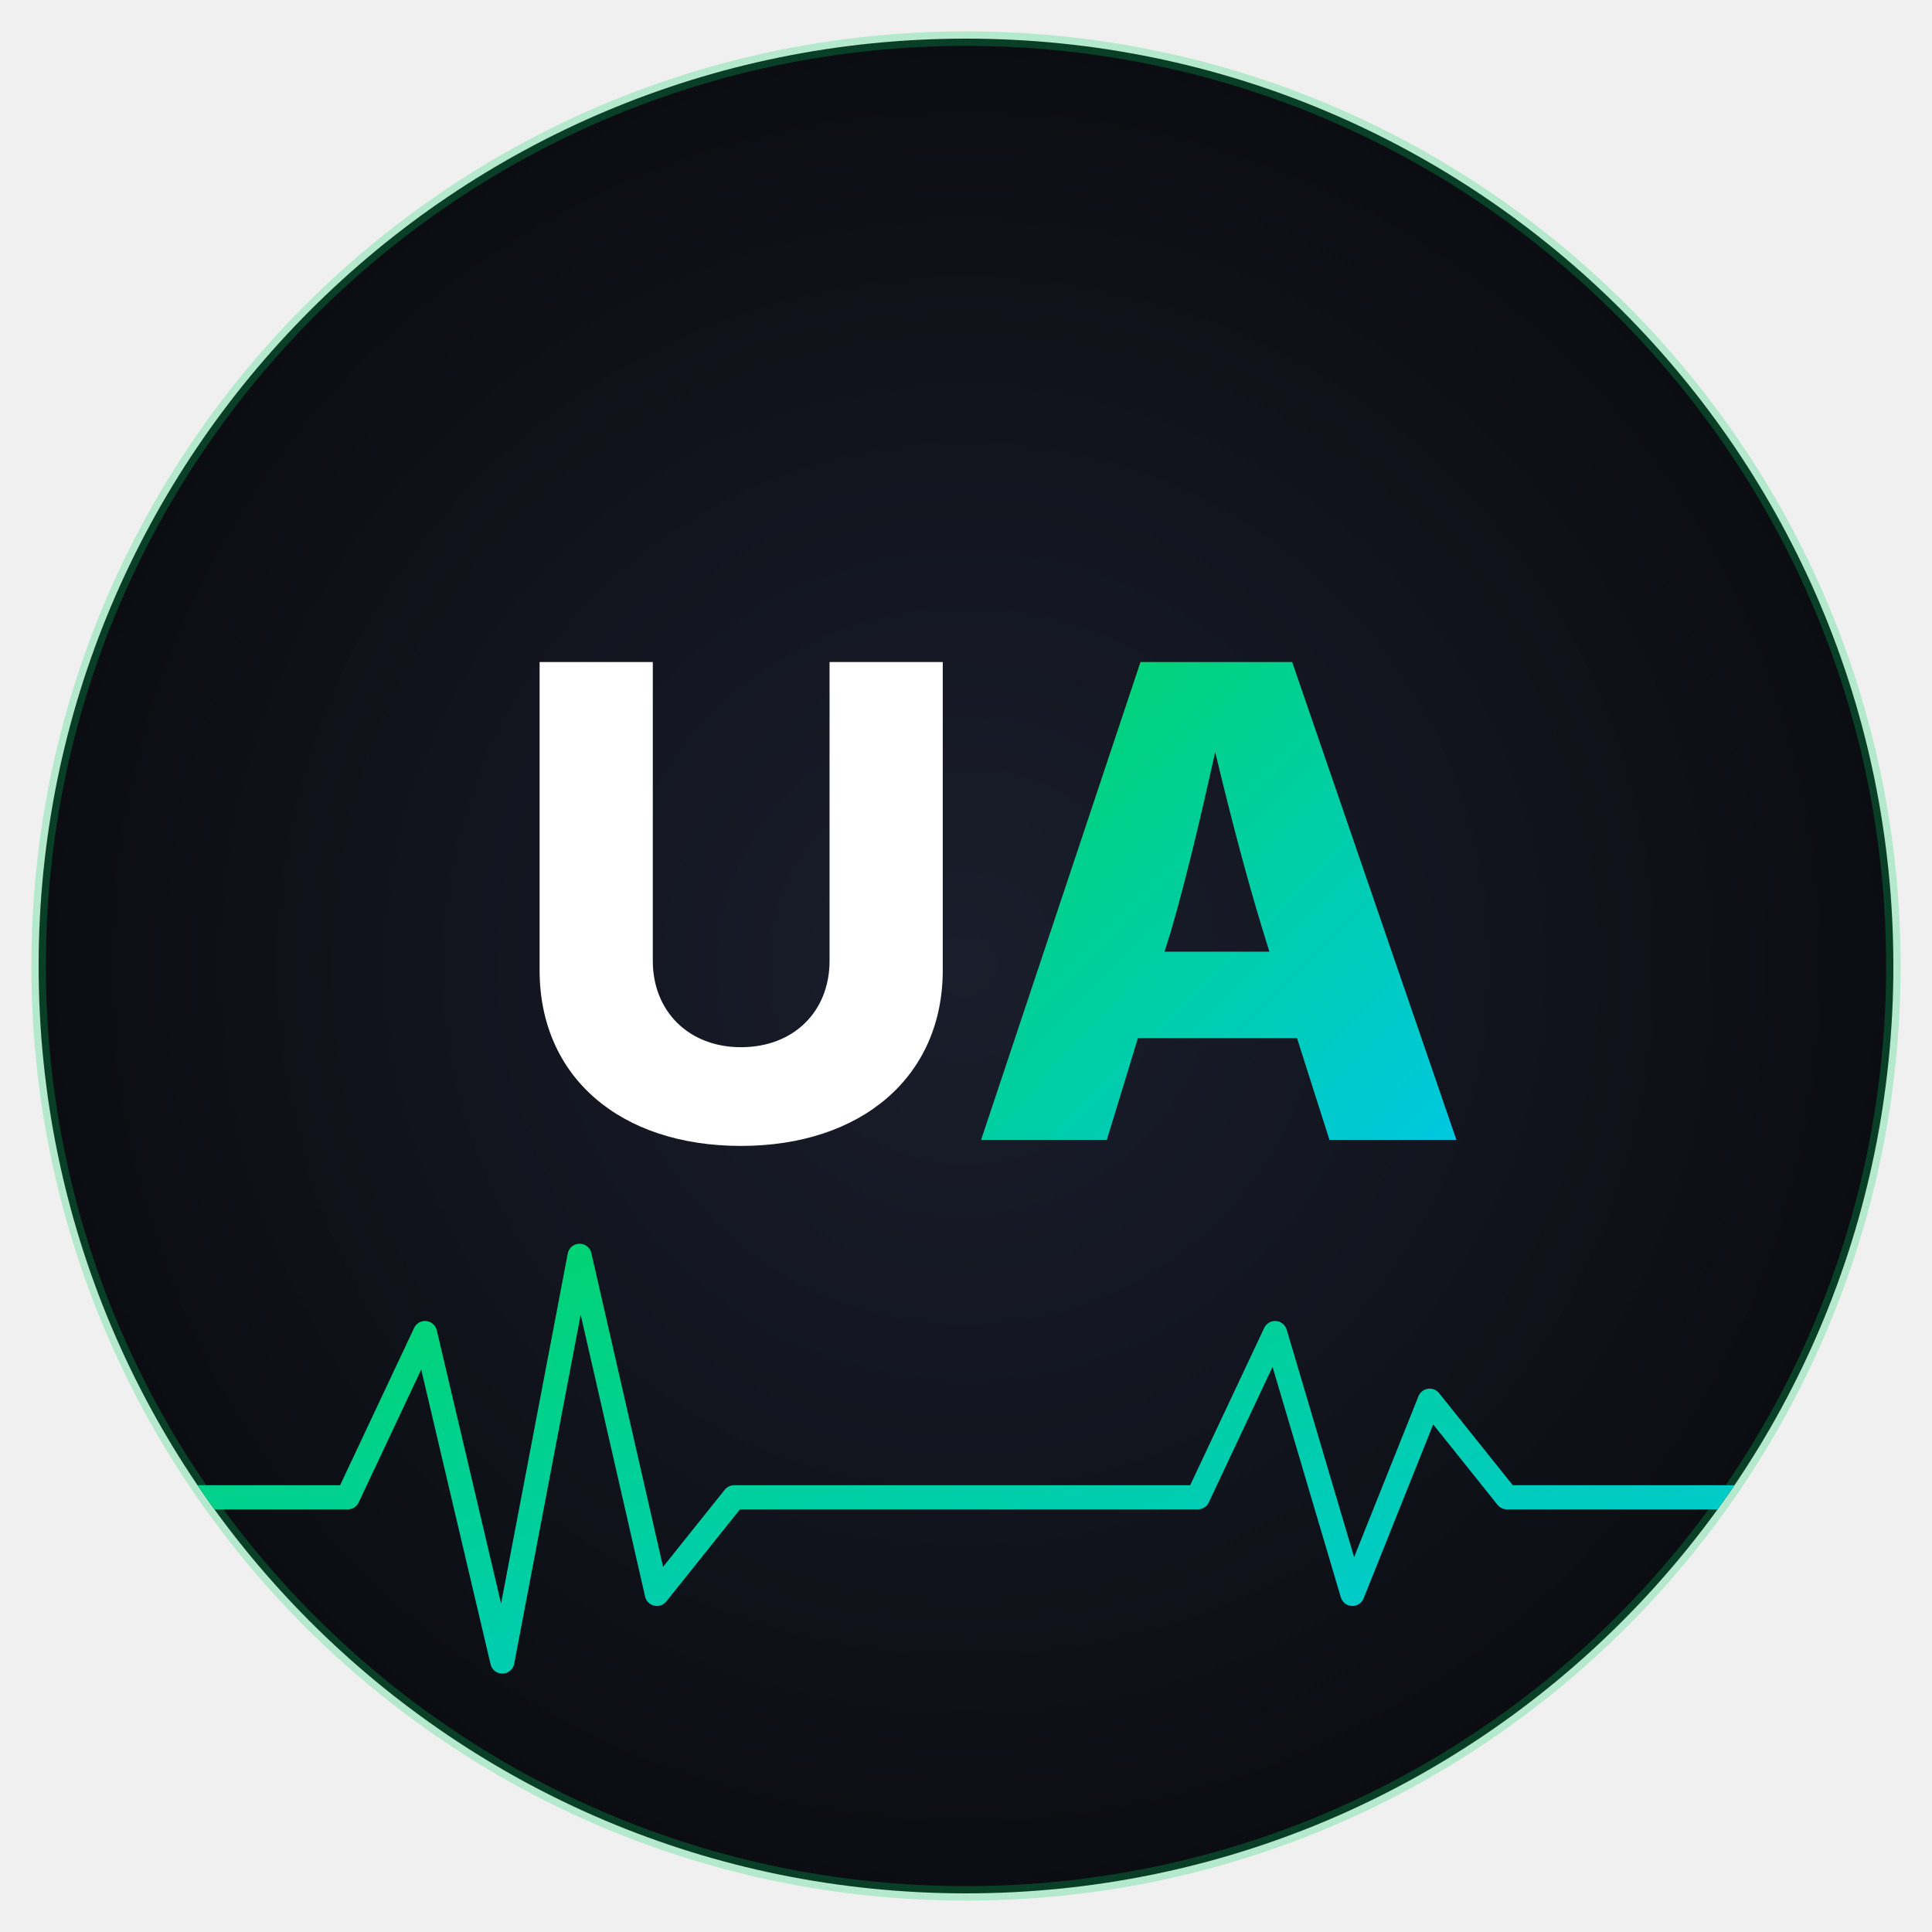
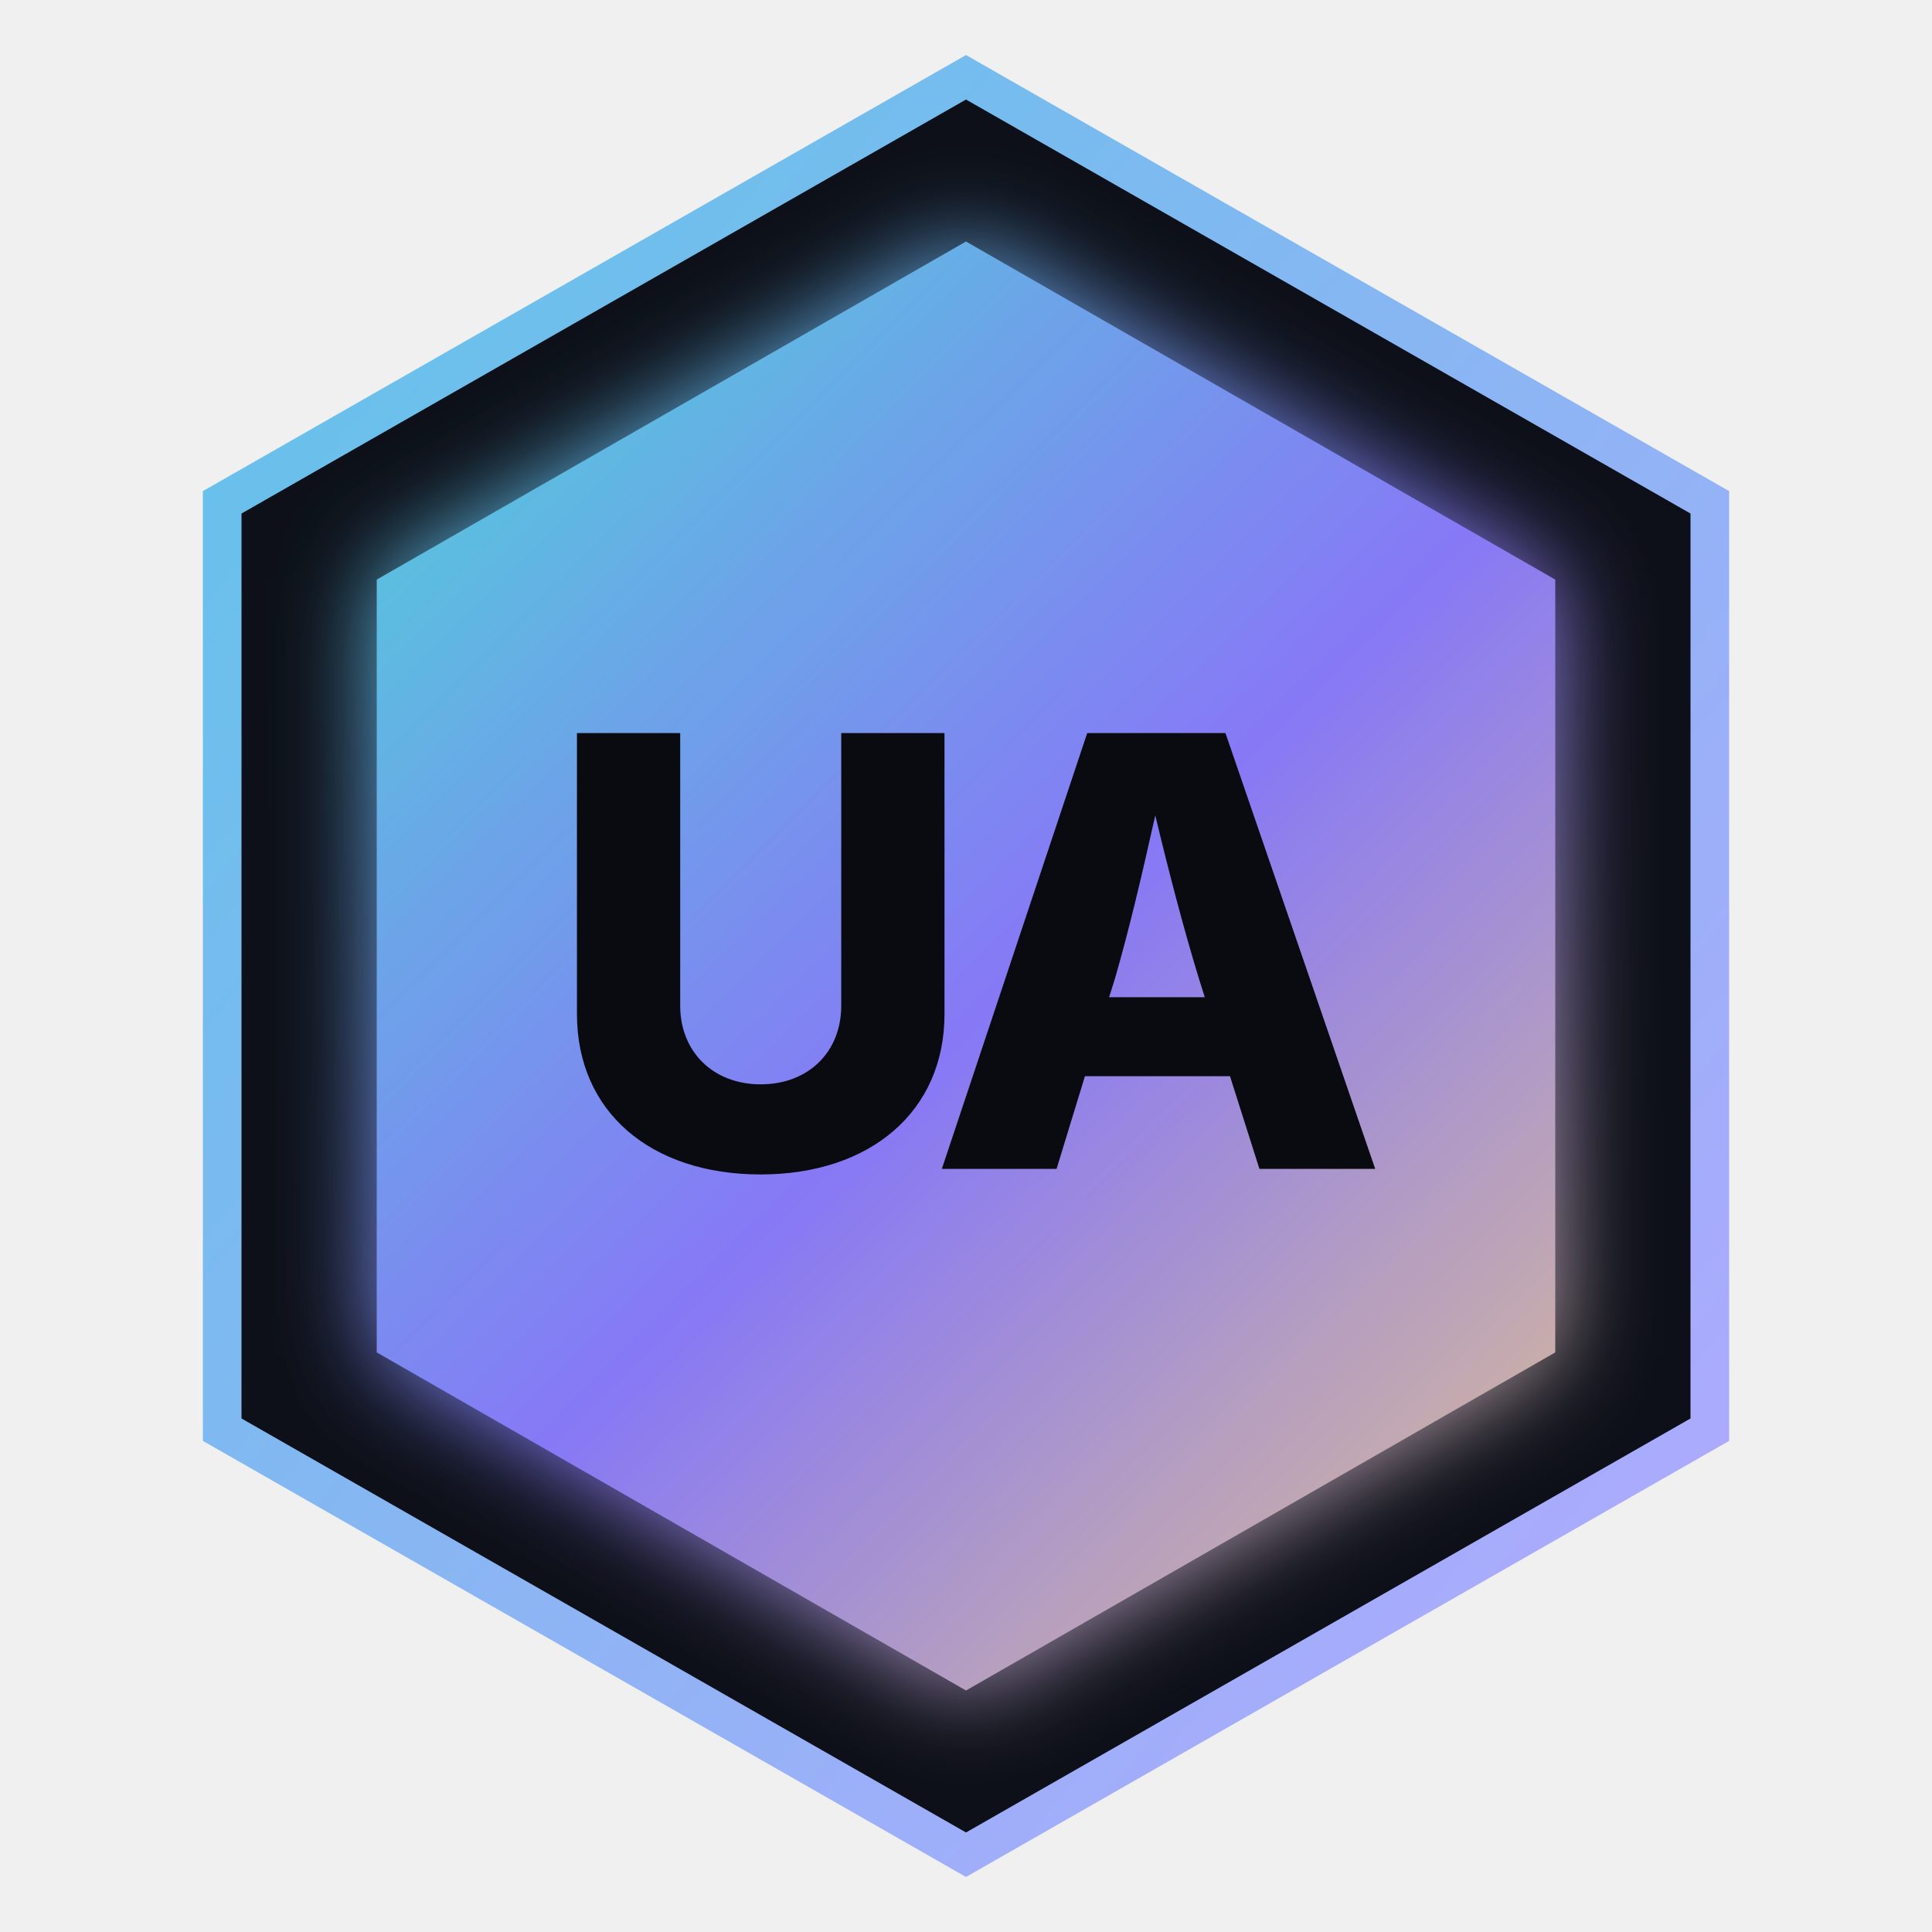
- <svg xmlns="http://www.w3.org/2000/svg" viewBox="0 0 200 200" width="200" height="200">
+ <svg xmlns="http://www.w3.org/2000/svg" viewBox="0 0 200 200" role="img" aria-labelledby="title">
  <defs>
-     <radialGradient id="bgGrad" cx="50%" cy="50%" r="50%">
-       <stop offset="0%" stop-color="#1a1e2c" />
-       <stop offset="100%" stop-color="#0b0d12" />
-     </radialGradient>
-     <linearGradient id="aGrad" x1="0%" y1="0%" x2="100%" y2="100%">
-       <stop offset="0%" stop-color="#00d566" />
-       <stop offset="100%" stop-color="#00c8e0" />
+     <linearGradient id="ua-fill" x1="18%" y1="10%" x2="84%" y2="92%">
+       <stop offset="0%" stop-color="#5fc4e8" />
+       <stop offset="52%" stop-color="#8b7cff" />
+       <stop offset="100%" stop-color="#d1b5ae" />
    </linearGradient>
-     <clipPath id="circle-clip">
-       <circle cx="100" cy="100" r="96" />
-     </clipPath>
+     <linearGradient id="ua-edge" x1="0%" y1="0%" x2="100%" y2="100%">
+       <stop offset="0%" stop-color="#5fc4e8" />
+       <stop offset="100%" stop-color="#b5a7ff" />
+     </linearGradient>
+     <filter id="ua-glow" x="-30%" y="-30%" width="160%" height="160%">
+       <feGaussianBlur stdDeviation="5" result="blur" />
+       <feMerge>
+         <feMergeNode in="blur" />
+         <feMergeNode in="SourceGraphic" />
+       </feMerge>
+     </filter>
  </defs>
-   <circle cx="100" cy="100" r="96" fill="url(#bgGrad)" />
-   <circle cx="100" cy="100" r="96" fill="none" stroke="rgba(0,213,102,0.25)" stroke-width="1.5" />
-   <text x="52" y="118" font-family="Inter, Arial, sans-serif" font-size="68" font-weight="800" fill="#ffffff" letter-spacing="-2">U</text>
-   <text x="100" y="118" font-family="Inter, Arial, sans-serif" font-size="68" font-weight="800" fill="url(#aGrad)" letter-spacing="-2">A</text>
-   <polyline points="18,155 36,155 44,138 52,172 60,130 68,165 76,155 124,155 132,138 140,165 148,145 156,155 182,155" fill="none" stroke="url(#aGrad)" stroke-width="2.5" stroke-linecap="round" stroke-linejoin="round" clip-path="url(#circle-clip)" />
+   <path d="M100 8 177 52v96l-77 44-77-44V52z" fill="#0d1018" stroke="url(#ua-edge)" stroke-width="4" />
+   <path d="M100 25 161 60v80l-61 35-61-35V60z" fill="url(#ua-fill)" opacity="0.96" filter="url(#ua-glow)" />
+   <text x="100" y="121" text-anchor="middle" font-family="Inter, Arial, sans-serif" font-size="62" font-weight="760" letter-spacing="-4" fill="#0a0b10">UA</text>
</svg>
